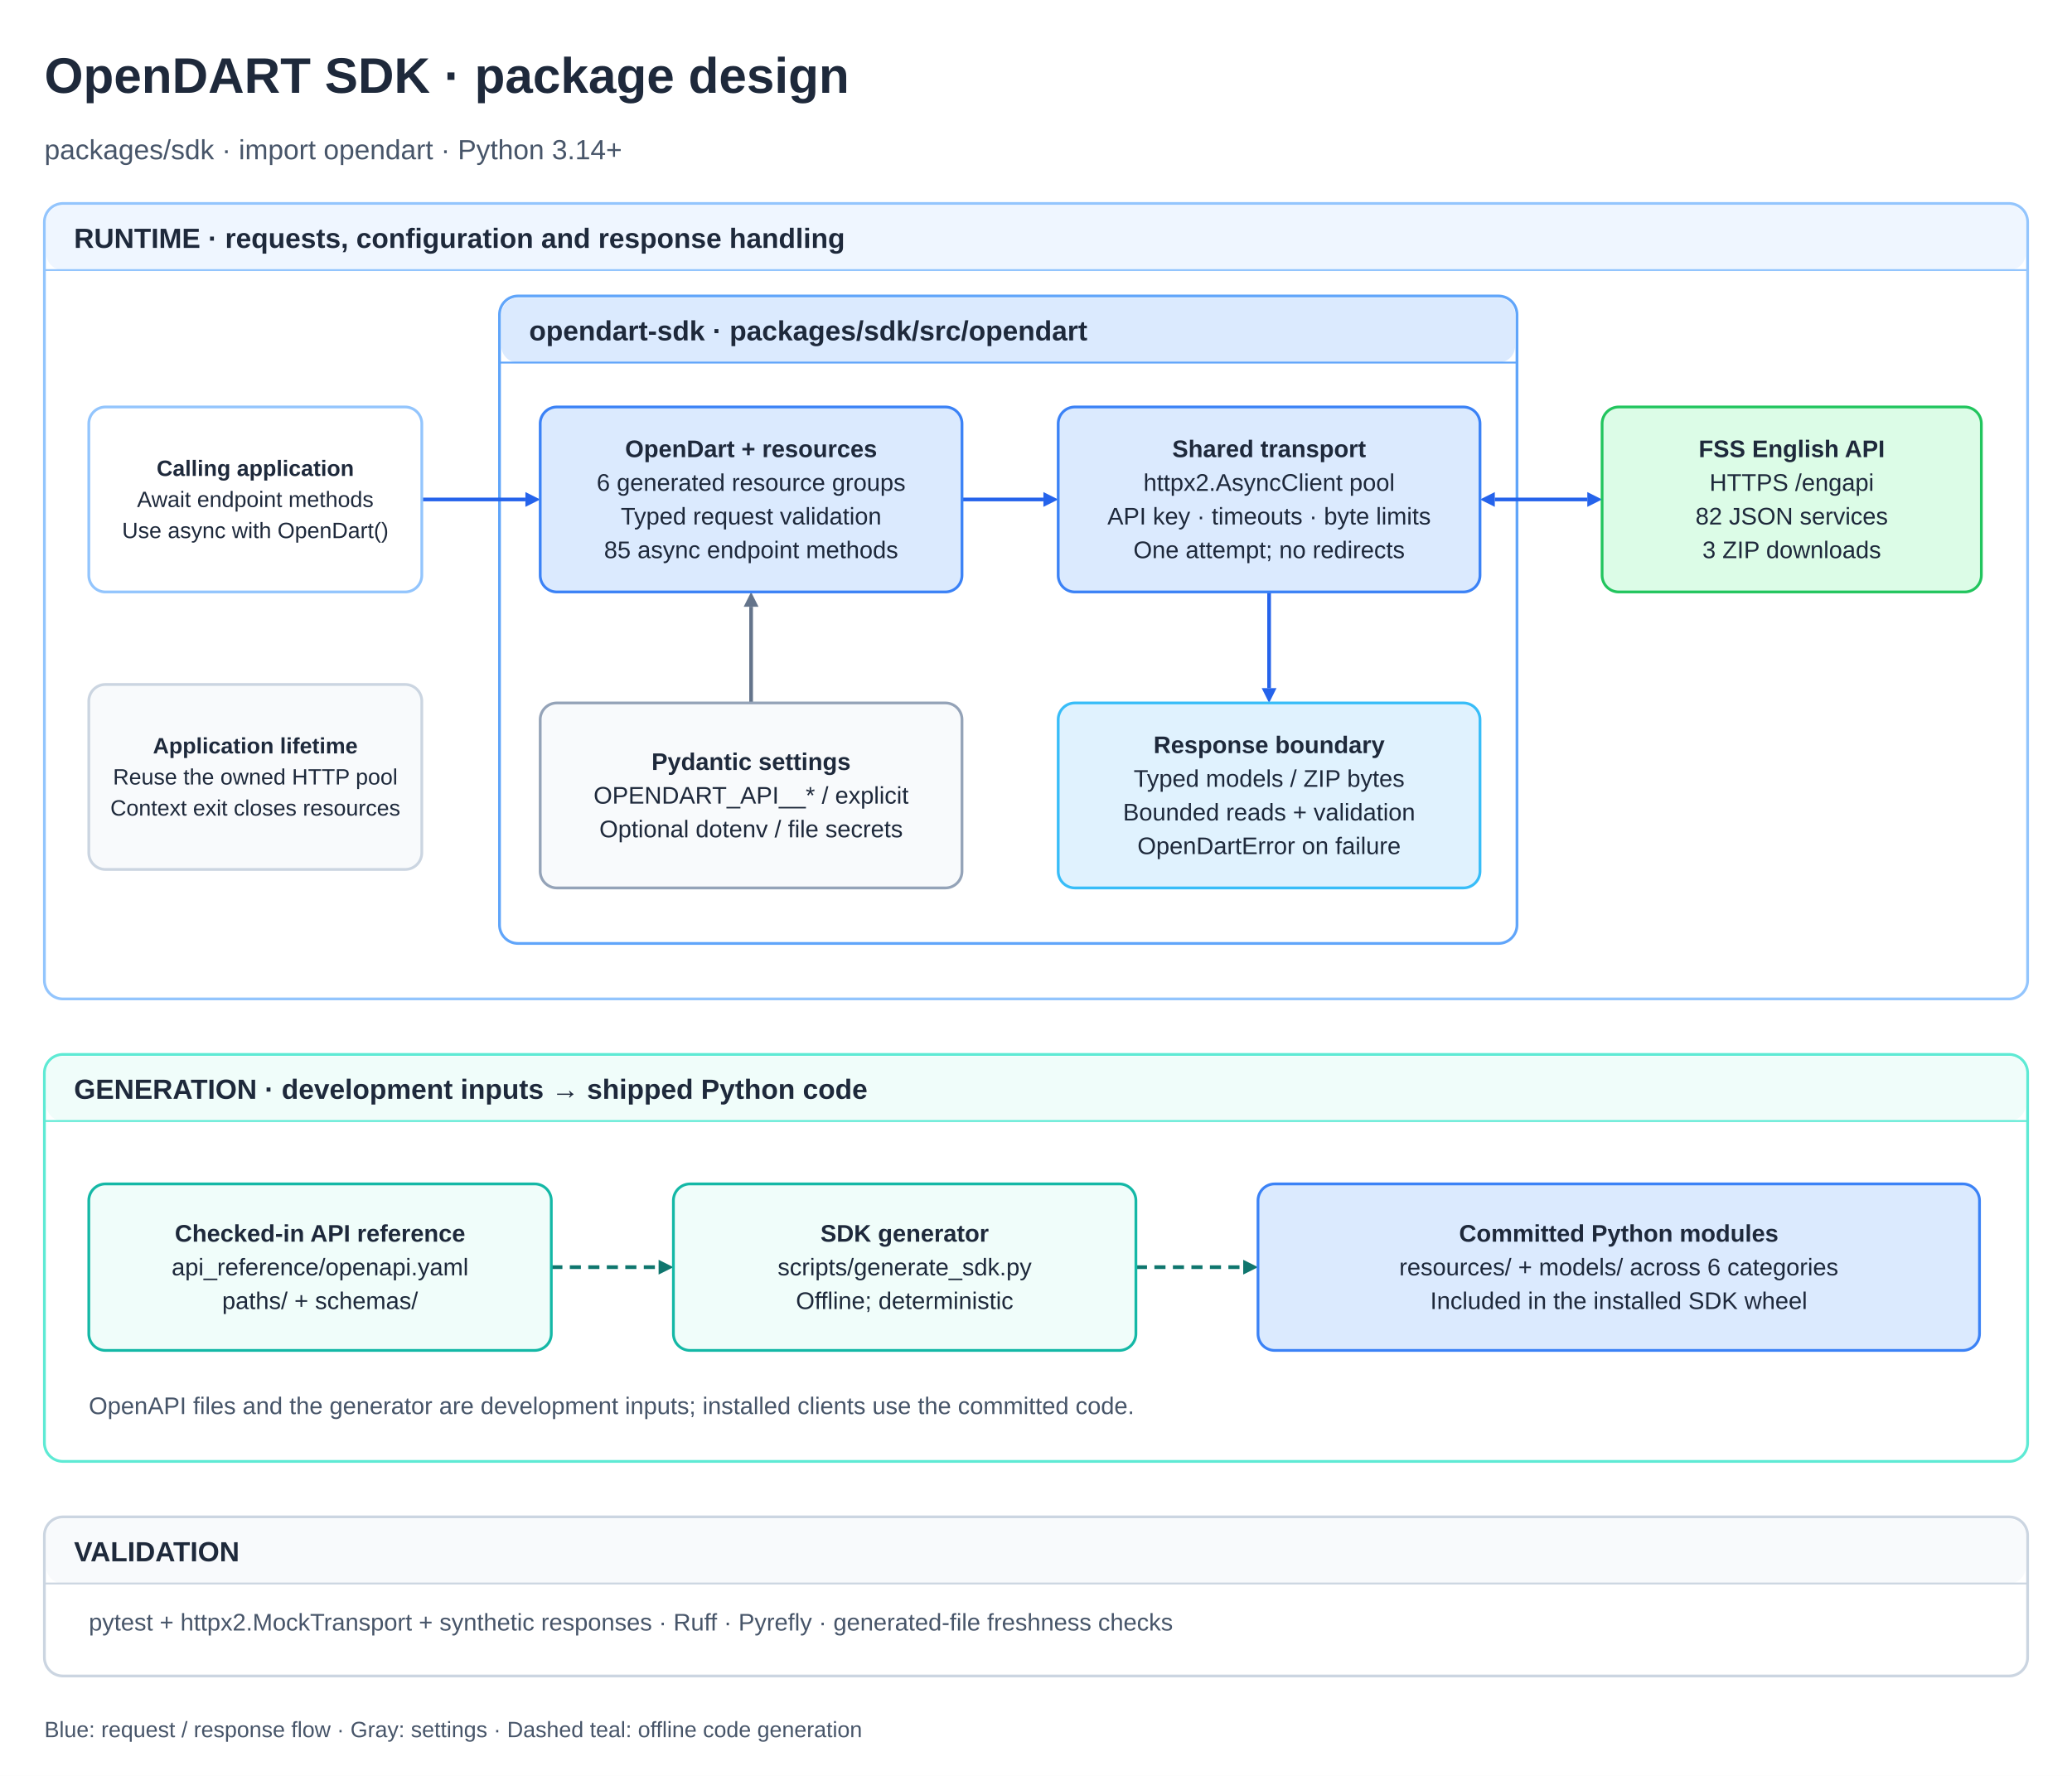
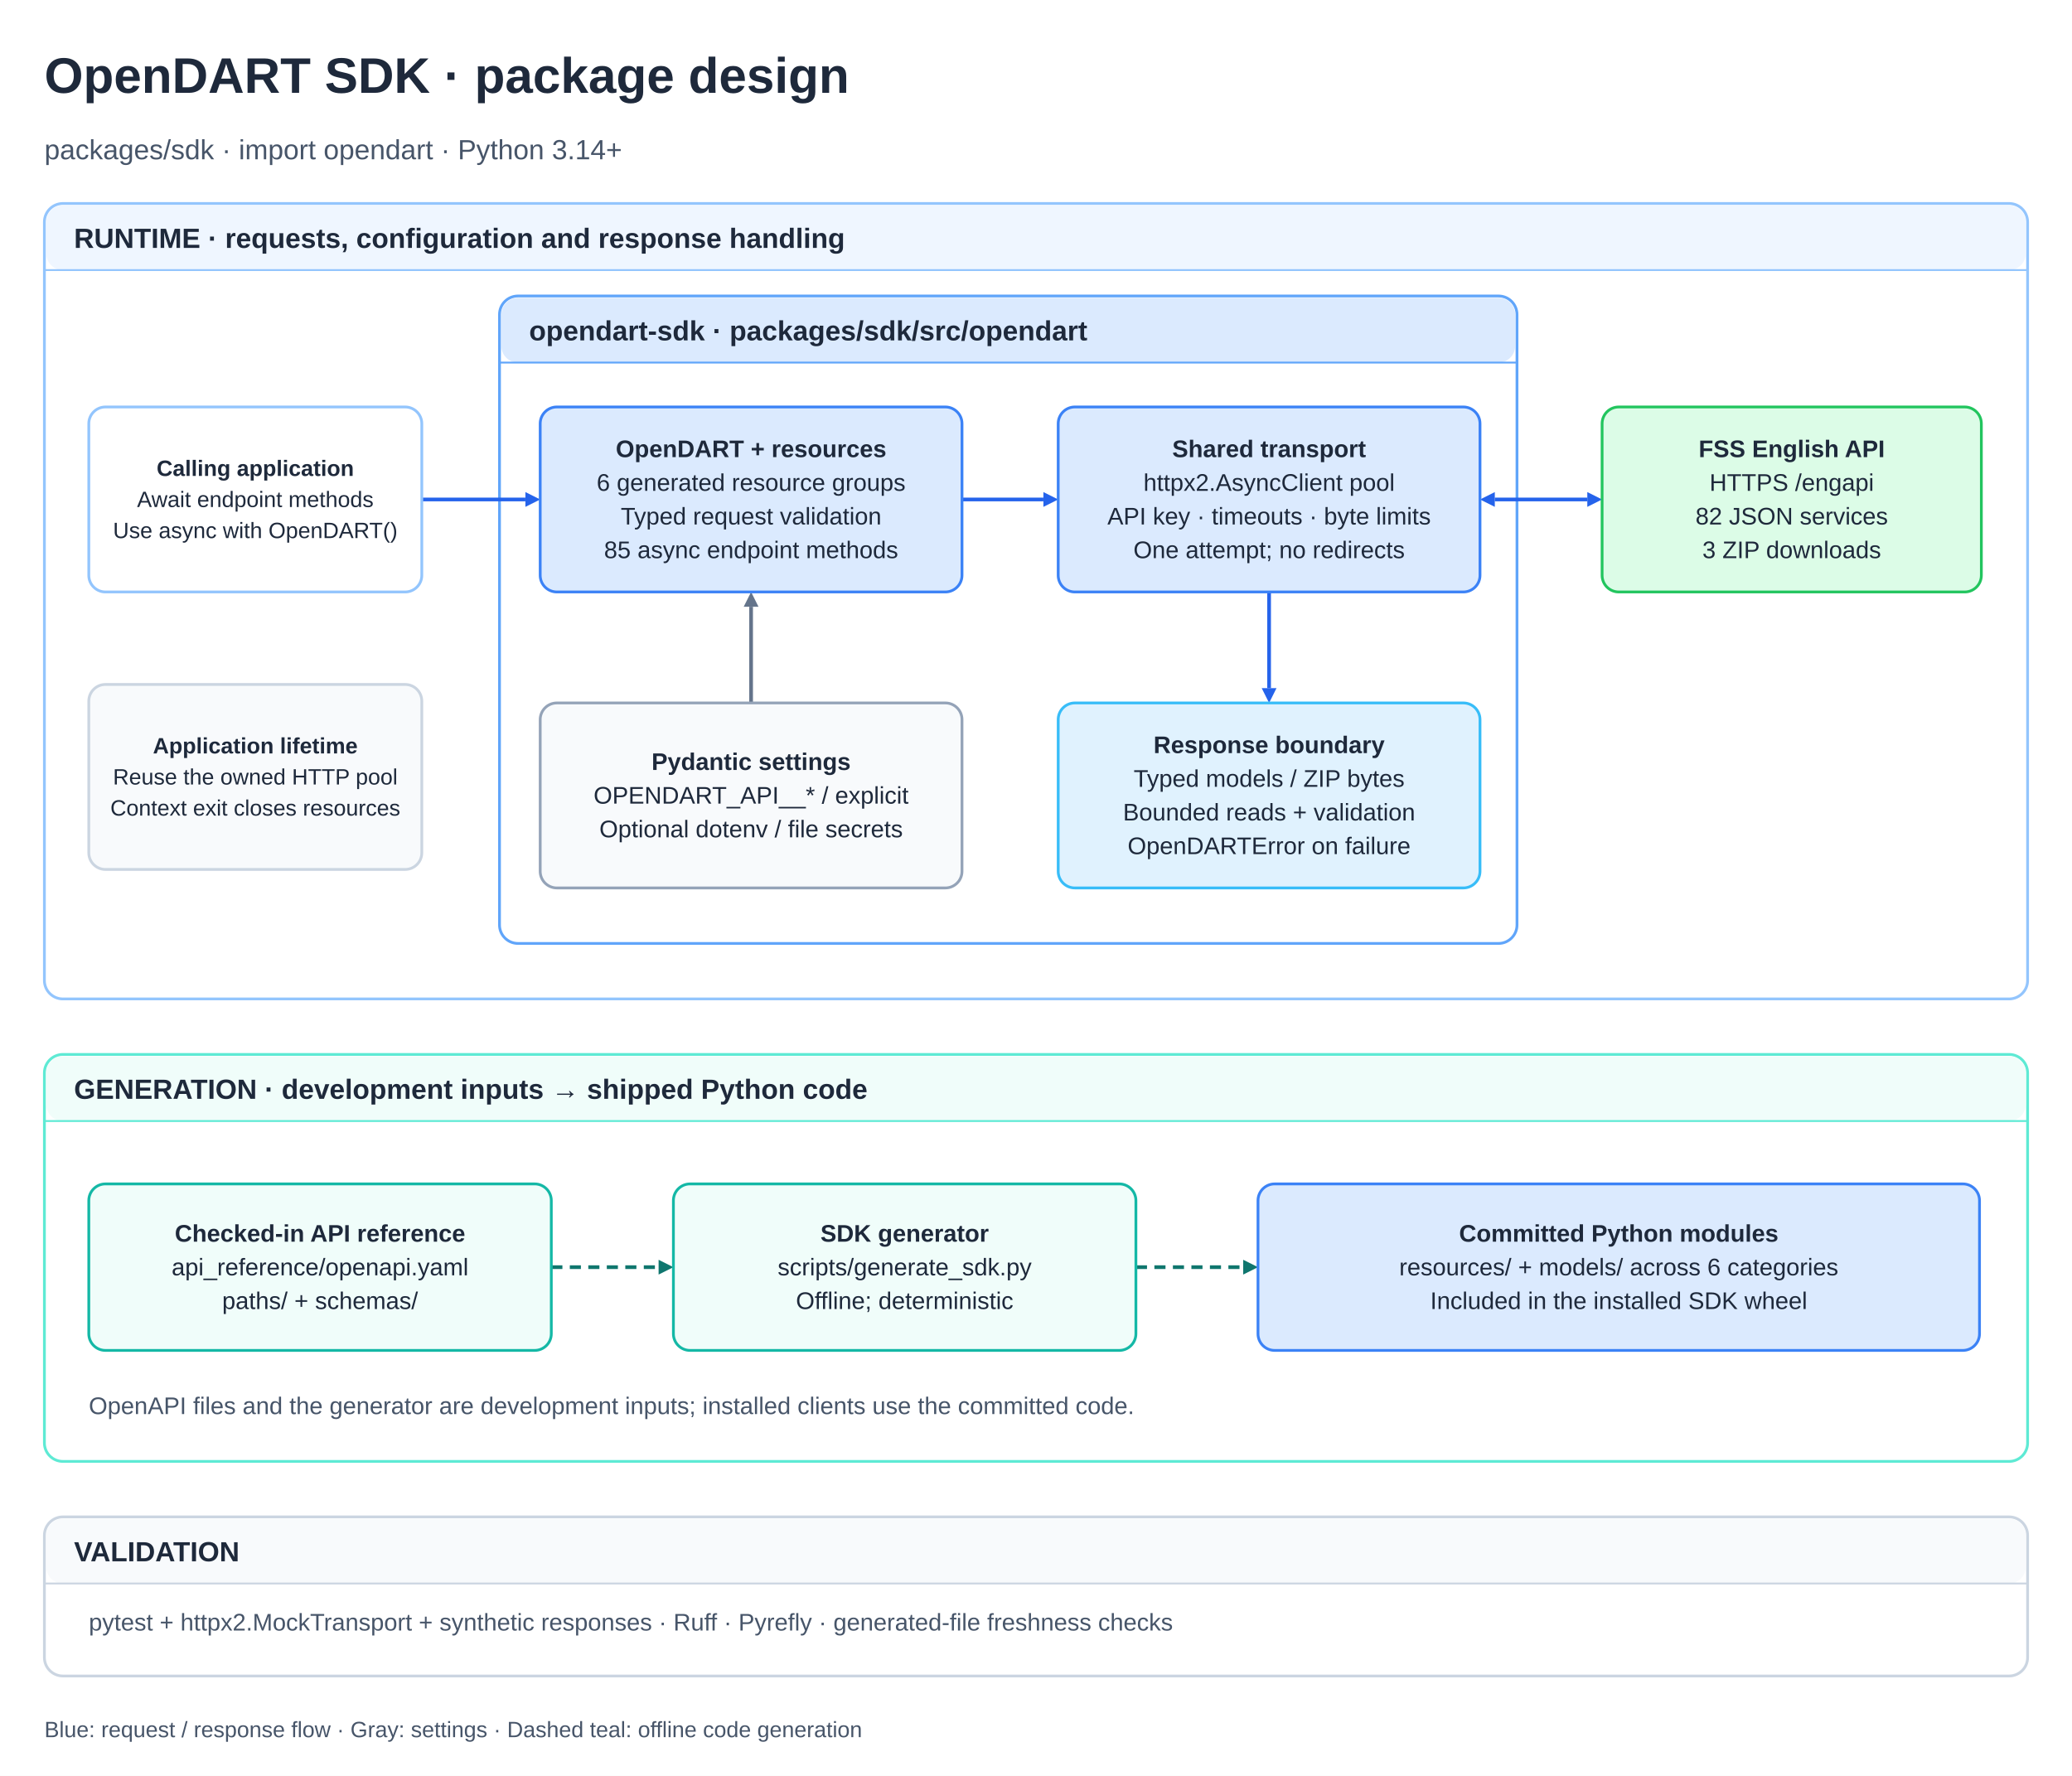
- <svg xmlns="http://www.w3.org/2000/svg" width="1120" height="960" viewBox="0 0 1120 960" role="img" aria-labelledby="diagram-title diagram-description" content="&lt;mxfile host=&quot;app.diagrams.net&quot; type=&quot;device&quot;&gt;&lt;diagram id=&quot;sdk-architecture&quot; name=&quot;SDK architecture&quot;&gt;&lt;mxGraphModel dx=&quot;1120&quot; dy=&quot;960&quot; grid=&quot;1&quot; gridSize=&quot;10&quot; guides=&quot;1&quot; tooltips=&quot;1&quot; connect=&quot;1&quot; arrows=&quot;1&quot; fold=&quot;1&quot; page=&quot;0&quot; pageScale=&quot;1&quot; pageWidth=&quot;1120&quot; pageHeight=&quot;960&quot; math=&quot;0&quot; shadow=&quot;0&quot; background=&quot;#ffffff&quot; adaptiveColors=&quot;auto&quot;&gt;&lt;root&gt;&lt;mxCell id=&quot;0&quot; /&gt;&lt;mxCell id=&quot;1&quot; parent=&quot;0&quot; /&gt;&lt;mxCell id=&quot;title&quot; value=&quot;OpenDART SDK · package design&quot; style=&quot;rounded=1;whiteSpace=wrap;html=1;fontFamily=Arial;fontSize=27;fontColor=#1e293b;strokeWidth=1.5;spacing=12;fillColor=#ffffff;strokeColor=#cbd5e1;fillColor=none;strokeColor=none;align=left;spacing=0;fontStyle=1;&quot; vertex=&quot;1&quot; parent=&quot;1&quot;&gt;&lt;mxGeometry x=&quot;24&quot; y=&quot;22&quot; width=&quot;1072&quot; height=&quot;38&quot; as=&quot;geometry&quot; /&gt;&lt;/mxCell&gt;&lt;mxCell id=&quot;subtitle&quot; value=&quot;packages/sdk · import opendart · Python 3.14+&quot; style=&quot;rounded=1;whiteSpace=wrap;html=1;fontFamily=Arial;fontSize=15;fontColor=#1e293b;strokeWidth=1.5;spacing=12;fillColor=#ffffff;strokeColor=#cbd5e1;fillColor=none;strokeColor=none;align=left;spacing=0;&quot; vertex=&quot;1&quot; parent=&quot;1&quot;&gt;&lt;mxGeometry x=&quot;24&quot; y=&quot;68&quot; width=&quot;1072&quot; height=&quot;26&quot; as=&quot;geometry&quot; /&gt;&lt;/mxCell&gt;&lt;mxCell id=&quot;runtime&quot; value=&quot;RUNTIME · requests, configuration and response handling&quot; style=&quot;rounded=1;whiteSpace=wrap;html=1;fontFamily=Arial;fontSize=15;fontColor=#1e293b;strokeWidth=1.5;spacing=12;fillColor=#eff6ff;strokeColor=#93c5fd;shape=swimlane;startSize=36;horizontal=1;align=left;spacingLeft=16;fontStyle=1;collapsible=0;pointerEvents=0;swimlaneFillColor=#ffffff;&quot; vertex=&quot;1&quot; parent=&quot;1&quot;&gt;&lt;mxGeometry x=&quot;24&quot; y=&quot;110&quot; width=&quot;1072&quot; height=&quot;430&quot; as=&quot;geometry&quot; /&gt;&lt;/mxCell&gt;&lt;mxCell id=&quot;package&quot; value=&quot;opendart-sdk · packages/sdk/src/opendart&quot; style=&quot;rounded=1;whiteSpace=wrap;html=1;fontFamily=Arial;fontSize=15;fontColor=#1e293b;strokeWidth=1.5;spacing=12;fillColor=#dbeafe;strokeColor=#60a5fa;shape=swimlane;startSize=36;horizontal=1;align=left;spacingLeft=16;fontStyle=1;collapsible=0;pointerEvents=0;swimlaneFillColor=#ffffff;&quot; vertex=&quot;1&quot; parent=&quot;runtime&quot;&gt;&lt;mxGeometry x=&quot;246&quot; y=&quot;50&quot; width=&quot;550&quot; height=&quot;350&quot; as=&quot;geometry&quot; /&gt;&lt;/mxCell&gt;&lt;mxCell id=&quot;application&quot; value=&quot;&amp;lt;b&amp;gt;Calling application&amp;lt;/b&amp;gt;&amp;lt;br&amp;gt;Await endpoint methods&amp;lt;br&amp;gt;Use async with OpenDart()&quot; style=&quot;rounded=1;whiteSpace=wrap;html=1;fontFamily=Arial;fontSize=12;fontColor=#1e293b;strokeWidth=1.5;spacing=12;fillColor=#ffffff;strokeColor=#93c5fd;&quot; vertex=&quot;1&quot; parent=&quot;runtime&quot;&gt;&lt;mxGeometry x=&quot;24&quot; y=&quot;110&quot; width=&quot;180&quot; height=&quot;100&quot; as=&quot;geometry&quot; /&gt;&lt;/mxCell&gt;&lt;mxCell id=&quot;client&quot; value=&quot;&amp;lt;b&amp;gt;OpenDart + resources&amp;lt;/b&amp;gt;&amp;lt;br&amp;gt;6 generated resource groups&amp;lt;br&amp;gt;Typed request validation&amp;lt;br&amp;gt;85 async endpoint methods&quot; style=&quot;rounded=1;whiteSpace=wrap;html=1;fontFamily=Arial;fontSize=13;fontColor=#1e293b;strokeWidth=1.5;spacing=12;fillColor=#dbeafe;strokeColor=#3b82f6;&quot; vertex=&quot;1&quot; parent=&quot;package&quot;&gt;&lt;mxGeometry x=&quot;22&quot; y=&quot;60&quot; width=&quot;228&quot; height=&quot;100&quot; as=&quot;geometry&quot; /&gt;&lt;/mxCell&gt;&lt;mxCell id=&quot;transport&quot; value=&quot;&amp;lt;b&amp;gt;Shared transport&amp;lt;/b&amp;gt;&amp;lt;br&amp;gt;httpx2.AsyncClient pool&amp;lt;br&amp;gt;API key · timeouts · byte limits&amp;lt;br&amp;gt;One attempt; no redirects&quot; style=&quot;rounded=1;whiteSpace=wrap;html=1;fontFamily=Arial;fontSize=13;fontColor=#1e293b;strokeWidth=1.5;spacing=12;fillColor=#dbeafe;strokeColor=#3b82f6;&quot; vertex=&quot;1&quot; parent=&quot;package&quot;&gt;&lt;mxGeometry x=&quot;302&quot; y=&quot;60&quot; width=&quot;228&quot; height=&quot;100&quot; as=&quot;geometry&quot; /&gt;&lt;/mxCell&gt;&lt;mxCell id=&quot;api&quot; value=&quot;&amp;lt;b&amp;gt;FSS English API&amp;lt;/b&amp;gt;&amp;lt;br&amp;gt;HTTPS /engapi&amp;lt;br&amp;gt;82 JSON services&amp;lt;br&amp;gt;3 ZIP downloads&quot; style=&quot;rounded=1;whiteSpace=wrap;html=1;fontFamily=Arial;fontSize=13;fontColor=#1e293b;strokeWidth=1.5;spacing=12;fillColor=#dcfce7;strokeColor=#22c55e;&quot; vertex=&quot;1&quot; parent=&quot;runtime&quot;&gt;&lt;mxGeometry x=&quot;842&quot; y=&quot;110&quot; width=&quot;205&quot; height=&quot;100&quot; as=&quot;geometry&quot; /&gt;&lt;/mxCell&gt;&lt;mxCell id=&quot;settings&quot; value=&quot;&amp;lt;b&amp;gt;Pydantic settings&amp;lt;/b&amp;gt;&amp;lt;br&amp;gt;OPENDART_API__* / explicit&amp;lt;br&amp;gt;Optional dotenv / file secrets&quot; style=&quot;rounded=1;whiteSpace=wrap;html=1;fontFamily=Arial;fontSize=13;fontColor=#1e293b;strokeWidth=1.5;spacing=12;fillColor=#f8fafc;strokeColor=#94a3b8;&quot; vertex=&quot;1&quot; parent=&quot;package&quot;&gt;&lt;mxGeometry x=&quot;22&quot; y=&quot;220&quot; width=&quot;228&quot; height=&quot;100&quot; as=&quot;geometry&quot; /&gt;&lt;/mxCell&gt;&lt;mxCell id=&quot;response&quot; value=&quot;&amp;lt;b&amp;gt;Response boundary&amp;lt;/b&amp;gt;&amp;lt;br&amp;gt;Typed models / ZIP bytes&amp;lt;br&amp;gt;Bounded reads + validation&amp;lt;br&amp;gt;OpenDartError on failure&quot; style=&quot;rounded=1;whiteSpace=wrap;html=1;fontFamily=Arial;fontSize=13;fontColor=#1e293b;strokeWidth=1.5;spacing=12;fillColor=#e0f2fe;strokeColor=#38bdf8;&quot; vertex=&quot;1&quot; parent=&quot;package&quot;&gt;&lt;mxGeometry x=&quot;302&quot; y=&quot;220&quot; width=&quot;228&quot; height=&quot;100&quot; as=&quot;geometry&quot; /&gt;&lt;/mxCell&gt;&lt;mxCell id=&quot;lifetime&quot; value=&quot;&amp;lt;b&amp;gt;Application lifetime&amp;lt;/b&amp;gt;&amp;lt;br&amp;gt;Reuse the owned HTTP pool&amp;lt;br&amp;gt;Context exit closes resources&quot; style=&quot;rounded=1;whiteSpace=wrap;html=1;fontFamily=Arial;fontSize=12;fontColor=#1e293b;strokeWidth=1.5;spacing=12;fillColor=#f8fafc;strokeColor=#cbd5e1;&quot; vertex=&quot;1&quot; parent=&quot;runtime&quot;&gt;&lt;mxGeometry x=&quot;24&quot; y=&quot;260&quot; width=&quot;180&quot; height=&quot;100&quot; as=&quot;geometry&quot; /&gt;&lt;/mxCell&gt;&lt;mxCell id=&quot;generation&quot; value=&quot;GENERATION · development inputs → shipped Python code&quot; style=&quot;rounded=1;whiteSpace=wrap;html=1;fontFamily=Arial;fontSize=15;fontColor=#1e293b;strokeWidth=1.5;spacing=12;fillColor=#f0fdfa;strokeColor=#5eead4;shape=swimlane;startSize=36;horizontal=1;align=left;spacingLeft=16;fontStyle=1;collapsible=0;pointerEvents=0;swimlaneFillColor=#ffffff;&quot; vertex=&quot;1&quot; parent=&quot;1&quot;&gt;&lt;mxGeometry x=&quot;24&quot; y=&quot;570&quot; width=&quot;1072&quot; height=&quot;220&quot; as=&quot;geometry&quot; /&gt;&lt;/mxCell&gt;&lt;mxCell id=&quot;reference&quot; value=&quot;&amp;lt;b&amp;gt;Checked-in API reference&amp;lt;/b&amp;gt;&amp;lt;br&amp;gt;api_reference/openapi.yaml&amp;lt;br&amp;gt;paths/ + schemas/&quot; style=&quot;rounded=1;whiteSpace=wrap;html=1;fontFamily=Arial;fontSize=13;fontColor=#1e293b;strokeWidth=1.5;spacing=12;fillColor=#f0fdfa;strokeColor=#14b8a6;&quot; vertex=&quot;1&quot; parent=&quot;generation&quot;&gt;&lt;mxGeometry x=&quot;24&quot; y=&quot;70&quot; width=&quot;250&quot; height=&quot;90&quot; as=&quot;geometry&quot; /&gt;&lt;/mxCell&gt;&lt;mxCell id=&quot;generator&quot; value=&quot;&amp;lt;b&amp;gt;SDK generator&amp;lt;/b&amp;gt;&amp;lt;br&amp;gt;scripts/generate_sdk.py&amp;lt;br&amp;gt;Offline; deterministic&quot; style=&quot;rounded=1;whiteSpace=wrap;html=1;fontFamily=Arial;fontSize=13;fontColor=#1e293b;strokeWidth=1.5;spacing=12;fillColor=#f0fdfa;strokeColor=#14b8a6;&quot; vertex=&quot;1&quot; parent=&quot;generation&quot;&gt;&lt;mxGeometry x=&quot;340&quot; y=&quot;70&quot; width=&quot;250&quot; height=&quot;90&quot; as=&quot;geometry&quot; /&gt;&lt;/mxCell&gt;&lt;mxCell id=&quot;generated&quot; value=&quot;&amp;lt;b&amp;gt;Committed Python modules&amp;lt;/b&amp;gt;&amp;lt;br&amp;gt;resources/ + models/ across 6 categories&amp;lt;br&amp;gt;Included in the installed SDK wheel&quot; style=&quot;rounded=1;whiteSpace=wrap;html=1;fontFamily=Arial;fontSize=13;fontColor=#1e293b;strokeWidth=1.5;spacing=12;fillColor=#dbeafe;strokeColor=#3b82f6;&quot; vertex=&quot;1&quot; parent=&quot;generation&quot;&gt;&lt;mxGeometry x=&quot;656&quot; y=&quot;70&quot; width=&quot;390&quot; height=&quot;90&quot; as=&quot;geometry&quot; /&gt;&lt;/mxCell&gt;&lt;mxCell id=&quot;generation-note&quot; value=&quot;OpenAPI files and the generator are development inputs; installed clients use the committed code.&quot; style=&quot;rounded=1;whiteSpace=wrap;html=1;fontFamily=Arial;fontSize=13;fontColor=#1e293b;strokeWidth=1.5;spacing=12;fillColor=#ffffff;strokeColor=#cbd5e1;fillColor=none;strokeColor=none;align=left;spacing=0;&quot; vertex=&quot;1&quot; parent=&quot;generation&quot;&gt;&lt;mxGeometry x=&quot;24&quot; y=&quot;178&quot; width=&quot;1024&quot; height=&quot;24&quot; as=&quot;geometry&quot; /&gt;&lt;/mxCell&gt;&lt;mxCell id=&quot;validation&quot; value=&quot;VALIDATION&quot; style=&quot;rounded=1;whiteSpace=wrap;html=1;fontFamily=Arial;fontSize=15;fontColor=#1e293b;strokeWidth=1.5;spacing=12;fillColor=#f8fafc;strokeColor=#cbd5e1;shape=swimlane;startSize=36;horizontal=1;align=left;spacingLeft=16;fontStyle=1;collapsible=0;pointerEvents=0;swimlaneFillColor=#ffffff;&quot; vertex=&quot;1&quot; parent=&quot;1&quot;&gt;&lt;mxGeometry x=&quot;24&quot; y=&quot;820&quot; width=&quot;1072&quot; height=&quot;86&quot; as=&quot;geometry&quot; /&gt;&lt;/mxCell&gt;&lt;mxCell id=&quot;checks&quot; value=&quot;pytest + httpx2.MockTransport + synthetic responses · Ruff · Pyrefly · generated-file freshness checks&quot; style=&quot;rounded=1;whiteSpace=wrap;html=1;fontFamily=Arial;fontSize=13;fontColor=#1e293b;strokeWidth=1.5;spacing=12;fillColor=#ffffff;strokeColor=#cbd5e1;fillColor=none;strokeColor=none;align=left;spacing=0;&quot; vertex=&quot;1&quot; parent=&quot;validation&quot;&gt;&lt;mxGeometry x=&quot;24&quot; y=&quot;45&quot; width=&quot;1024&quot; height=&quot;24&quot; as=&quot;geometry&quot; /&gt;&lt;/mxCell&gt;&lt;mxCell id=&quot;legend&quot; value=&quot;Blue: request / response flow · Gray: settings · Dashed teal: offline code generation&quot; style=&quot;rounded=1;whiteSpace=wrap;html=1;fontFamily=Arial;fontSize=12;fontColor=#1e293b;strokeWidth=1.5;spacing=12;fillColor=#ffffff;strokeColor=#cbd5e1;fillColor=none;strokeColor=none;align=left;spacing=0;&quot; vertex=&quot;1&quot; parent=&quot;1&quot;&gt;&lt;mxGeometry x=&quot;24&quot; y=&quot;924&quot; width=&quot;1072&quot; height=&quot;22&quot; as=&quot;geometry&quot; /&gt;&lt;/mxCell&gt;&lt;mxCell id=&quot;edge-0&quot; style=&quot;edgeStyle=orthogonalEdgeStyle;rounded=1;html=1;strokeWidth=2;strokeColor=#2563eb;endArrow=block;endFill=1;exitX=1;exitY=0.5;entryX=0;entryY=0.5;exitPerimeter=0;entryPerimeter=0;defaultLabelBackgroundColor=gap;&quot; edge=&quot;1&quot; parent=&quot;runtime&quot; source=&quot;application&quot; target=&quot;client&quot;&gt;&lt;mxGeometry relative=&quot;1&quot; as=&quot;geometry&quot; /&gt;&lt;/mxCell&gt;&lt;mxCell id=&quot;edge-1&quot; style=&quot;edgeStyle=orthogonalEdgeStyle;rounded=1;html=1;strokeWidth=2;strokeColor=#2563eb;endArrow=block;endFill=1;exitX=1;exitY=0.5;entryX=0;entryY=0.5;exitPerimeter=0;entryPerimeter=0;defaultLabelBackgroundColor=gap;&quot; edge=&quot;1&quot; parent=&quot;package&quot; source=&quot;client&quot; target=&quot;transport&quot;&gt;&lt;mxGeometry relative=&quot;1&quot; as=&quot;geometry&quot; /&gt;&lt;/mxCell&gt;&lt;mxCell id=&quot;edge-2&quot; style=&quot;edgeStyle=orthogonalEdgeStyle;rounded=1;html=1;strokeWidth=2;strokeColor=#2563eb;endArrow=block;endFill=1;exitX=1;exitY=0.5;entryX=0;entryY=0.5;exitPerimeter=0;entryPerimeter=0;defaultLabelBackgroundColor=gap;startArrow=block;startFill=1;&quot; edge=&quot;1&quot; parent=&quot;runtime&quot; source=&quot;transport&quot; target=&quot;api&quot;&gt;&lt;mxGeometry relative=&quot;1&quot; as=&quot;geometry&quot; /&gt;&lt;/mxCell&gt;&lt;mxCell id=&quot;edge-3&quot; style=&quot;edgeStyle=orthogonalEdgeStyle;rounded=1;html=1;strokeWidth=2;strokeColor=#2563eb;endArrow=block;endFill=1;exitX=0.5;exitY=1;entryX=0.5;entryY=0;exitPerimeter=0;entryPerimeter=0;defaultLabelBackgroundColor=gap;&quot; edge=&quot;1&quot; parent=&quot;package&quot; source=&quot;transport&quot; target=&quot;response&quot;&gt;&lt;mxGeometry relative=&quot;1&quot; as=&quot;geometry&quot; /&gt;&lt;/mxCell&gt;&lt;mxCell id=&quot;edge-4&quot; style=&quot;edgeStyle=orthogonalEdgeStyle;rounded=1;html=1;strokeWidth=2;strokeColor=#64748b;endArrow=block;endFill=1;exitX=0.5;exitY=0;entryX=0.5;entryY=1;exitPerimeter=0;entryPerimeter=0;defaultLabelBackgroundColor=gap;&quot; edge=&quot;1&quot; parent=&quot;package&quot; source=&quot;settings&quot; target=&quot;client&quot;&gt;&lt;mxGeometry relative=&quot;1&quot; as=&quot;geometry&quot; /&gt;&lt;/mxCell&gt;&lt;mxCell id=&quot;edge-5&quot; style=&quot;edgeStyle=orthogonalEdgeStyle;rounded=1;html=1;strokeWidth=2;strokeColor=#0f766e;endArrow=block;endFill=1;exitX=1;exitY=0.5;entryX=0;entryY=0.5;exitPerimeter=0;entryPerimeter=0;defaultLabelBackgroundColor=gap;dashed=1;dashPattern=6 4;&quot; edge=&quot;1&quot; parent=&quot;generation&quot; source=&quot;reference&quot; target=&quot;generator&quot;&gt;&lt;mxGeometry relative=&quot;1&quot; as=&quot;geometry&quot; /&gt;&lt;/mxCell&gt;&lt;mxCell id=&quot;edge-6&quot; style=&quot;edgeStyle=orthogonalEdgeStyle;rounded=1;html=1;strokeWidth=2;strokeColor=#0f766e;endArrow=block;endFill=1;exitX=1;exitY=0.5;entryX=0;entryY=0.5;exitPerimeter=0;entryPerimeter=0;defaultLabelBackgroundColor=gap;dashed=1;dashPattern=6 4;&quot; edge=&quot;1&quot; parent=&quot;generation&quot; source=&quot;generator&quot; target=&quot;generated&quot;&gt;&lt;mxGeometry relative=&quot;1&quot; as=&quot;geometry&quot; /&gt;&lt;/mxCell&gt;&lt;/root&gt;&lt;/mxGraphModel&gt;&lt;/diagram&gt;&lt;/mxfile&gt;">
+ <svg xmlns="http://www.w3.org/2000/svg" width="1120" height="960" viewBox="0 0 1120 960" role="img" aria-labelledby="diagram-title diagram-description" content="&lt;mxfile host=&quot;app.diagrams.net&quot; type=&quot;device&quot;&gt;&lt;diagram id=&quot;sdk-architecture&quot; name=&quot;SDK architecture&quot;&gt;&lt;mxGraphModel dx=&quot;1120&quot; dy=&quot;960&quot; grid=&quot;1&quot; gridSize=&quot;10&quot; guides=&quot;1&quot; tooltips=&quot;1&quot; connect=&quot;1&quot; arrows=&quot;1&quot; fold=&quot;1&quot; page=&quot;0&quot; pageScale=&quot;1&quot; pageWidth=&quot;1120&quot; pageHeight=&quot;960&quot; math=&quot;0&quot; shadow=&quot;0&quot; background=&quot;#ffffff&quot; adaptiveColors=&quot;auto&quot;&gt;&lt;root&gt;&lt;mxCell id=&quot;0&quot; /&gt;&lt;mxCell id=&quot;1&quot; parent=&quot;0&quot; /&gt;&lt;mxCell id=&quot;title&quot; value=&quot;OpenDART SDK · package design&quot; style=&quot;rounded=1;whiteSpace=wrap;html=1;fontFamily=Arial;fontSize=27;fontColor=#1e293b;strokeWidth=1.5;spacing=12;fillColor=#ffffff;strokeColor=#cbd5e1;fillColor=none;strokeColor=none;align=left;spacing=0;fontStyle=1;&quot; vertex=&quot;1&quot; parent=&quot;1&quot;&gt;&lt;mxGeometry x=&quot;24&quot; y=&quot;22&quot; width=&quot;1072&quot; height=&quot;38&quot; as=&quot;geometry&quot; /&gt;&lt;/mxCell&gt;&lt;mxCell id=&quot;subtitle&quot; value=&quot;packages/sdk · import opendart · Python 3.14+&quot; style=&quot;rounded=1;whiteSpace=wrap;html=1;fontFamily=Arial;fontSize=15;fontColor=#1e293b;strokeWidth=1.5;spacing=12;fillColor=#ffffff;strokeColor=#cbd5e1;fillColor=none;strokeColor=none;align=left;spacing=0;&quot; vertex=&quot;1&quot; parent=&quot;1&quot;&gt;&lt;mxGeometry x=&quot;24&quot; y=&quot;68&quot; width=&quot;1072&quot; height=&quot;26&quot; as=&quot;geometry&quot; /&gt;&lt;/mxCell&gt;&lt;mxCell id=&quot;runtime&quot; value=&quot;RUNTIME · requests, configuration and response handling&quot; style=&quot;rounded=1;whiteSpace=wrap;html=1;fontFamily=Arial;fontSize=15;fontColor=#1e293b;strokeWidth=1.5;spacing=12;fillColor=#eff6ff;strokeColor=#93c5fd;shape=swimlane;startSize=36;horizontal=1;align=left;spacingLeft=16;fontStyle=1;collapsible=0;pointerEvents=0;swimlaneFillColor=#ffffff;&quot; vertex=&quot;1&quot; parent=&quot;1&quot;&gt;&lt;mxGeometry x=&quot;24&quot; y=&quot;110&quot; width=&quot;1072&quot; height=&quot;430&quot; as=&quot;geometry&quot; /&gt;&lt;/mxCell&gt;&lt;mxCell id=&quot;package&quot; value=&quot;opendart-sdk · packages/sdk/src/opendart&quot; style=&quot;rounded=1;whiteSpace=wrap;html=1;fontFamily=Arial;fontSize=15;fontColor=#1e293b;strokeWidth=1.5;spacing=12;fillColor=#dbeafe;strokeColor=#60a5fa;shape=swimlane;startSize=36;horizontal=1;align=left;spacingLeft=16;fontStyle=1;collapsible=0;pointerEvents=0;swimlaneFillColor=#ffffff;&quot; vertex=&quot;1&quot; parent=&quot;runtime&quot;&gt;&lt;mxGeometry x=&quot;246&quot; y=&quot;50&quot; width=&quot;550&quot; height=&quot;350&quot; as=&quot;geometry&quot; /&gt;&lt;/mxCell&gt;&lt;mxCell id=&quot;application&quot; value=&quot;&amp;lt;b&amp;gt;Calling application&amp;lt;/b&amp;gt;&amp;lt;br&amp;gt;Await endpoint methods&amp;lt;br&amp;gt;Use async with OpenDART()&quot; style=&quot;rounded=1;whiteSpace=wrap;html=1;fontFamily=Arial;fontSize=12;fontColor=#1e293b;strokeWidth=1.5;spacing=12;fillColor=#ffffff;strokeColor=#93c5fd;&quot; vertex=&quot;1&quot; parent=&quot;runtime&quot;&gt;&lt;mxGeometry x=&quot;24&quot; y=&quot;110&quot; width=&quot;180&quot; height=&quot;100&quot; as=&quot;geometry&quot; /&gt;&lt;/mxCell&gt;&lt;mxCell id=&quot;client&quot; value=&quot;&amp;lt;b&amp;gt;OpenDART + resources&amp;lt;/b&amp;gt;&amp;lt;br&amp;gt;6 generated resource groups&amp;lt;br&amp;gt;Typed request validation&amp;lt;br&amp;gt;85 async endpoint methods&quot; style=&quot;rounded=1;whiteSpace=wrap;html=1;fontFamily=Arial;fontSize=13;fontColor=#1e293b;strokeWidth=1.5;spacing=12;fillColor=#dbeafe;strokeColor=#3b82f6;&quot; vertex=&quot;1&quot; parent=&quot;package&quot;&gt;&lt;mxGeometry x=&quot;22&quot; y=&quot;60&quot; width=&quot;228&quot; height=&quot;100&quot; as=&quot;geometry&quot; /&gt;&lt;/mxCell&gt;&lt;mxCell id=&quot;transport&quot; value=&quot;&amp;lt;b&amp;gt;Shared transport&amp;lt;/b&amp;gt;&amp;lt;br&amp;gt;httpx2.AsyncClient pool&amp;lt;br&amp;gt;API key · timeouts · byte limits&amp;lt;br&amp;gt;One attempt; no redirects&quot; style=&quot;rounded=1;whiteSpace=wrap;html=1;fontFamily=Arial;fontSize=13;fontColor=#1e293b;strokeWidth=1.5;spacing=12;fillColor=#dbeafe;strokeColor=#3b82f6;&quot; vertex=&quot;1&quot; parent=&quot;package&quot;&gt;&lt;mxGeometry x=&quot;302&quot; y=&quot;60&quot; width=&quot;228&quot; height=&quot;100&quot; as=&quot;geometry&quot; /&gt;&lt;/mxCell&gt;&lt;mxCell id=&quot;api&quot; value=&quot;&amp;lt;b&amp;gt;FSS English API&amp;lt;/b&amp;gt;&amp;lt;br&amp;gt;HTTPS /engapi&amp;lt;br&amp;gt;82 JSON services&amp;lt;br&amp;gt;3 ZIP downloads&quot; style=&quot;rounded=1;whiteSpace=wrap;html=1;fontFamily=Arial;fontSize=13;fontColor=#1e293b;strokeWidth=1.5;spacing=12;fillColor=#dcfce7;strokeColor=#22c55e;&quot; vertex=&quot;1&quot; parent=&quot;runtime&quot;&gt;&lt;mxGeometry x=&quot;842&quot; y=&quot;110&quot; width=&quot;205&quot; height=&quot;100&quot; as=&quot;geometry&quot; /&gt;&lt;/mxCell&gt;&lt;mxCell id=&quot;settings&quot; value=&quot;&amp;lt;b&amp;gt;Pydantic settings&amp;lt;/b&amp;gt;&amp;lt;br&amp;gt;OPENDART_API__* / explicit&amp;lt;br&amp;gt;Optional dotenv / file secrets&quot; style=&quot;rounded=1;whiteSpace=wrap;html=1;fontFamily=Arial;fontSize=13;fontColor=#1e293b;strokeWidth=1.5;spacing=12;fillColor=#f8fafc;strokeColor=#94a3b8;&quot; vertex=&quot;1&quot; parent=&quot;package&quot;&gt;&lt;mxGeometry x=&quot;22&quot; y=&quot;220&quot; width=&quot;228&quot; height=&quot;100&quot; as=&quot;geometry&quot; /&gt;&lt;/mxCell&gt;&lt;mxCell id=&quot;response&quot; value=&quot;&amp;lt;b&amp;gt;Response boundary&amp;lt;/b&amp;gt;&amp;lt;br&amp;gt;Typed models / ZIP bytes&amp;lt;br&amp;gt;Bounded reads + validation&amp;lt;br&amp;gt;OpenDARTError on failure&quot; style=&quot;rounded=1;whiteSpace=wrap;html=1;fontFamily=Arial;fontSize=13;fontColor=#1e293b;strokeWidth=1.5;spacing=12;fillColor=#e0f2fe;strokeColor=#38bdf8;&quot; vertex=&quot;1&quot; parent=&quot;package&quot;&gt;&lt;mxGeometry x=&quot;302&quot; y=&quot;220&quot; width=&quot;228&quot; height=&quot;100&quot; as=&quot;geometry&quot; /&gt;&lt;/mxCell&gt;&lt;mxCell id=&quot;lifetime&quot; value=&quot;&amp;lt;b&amp;gt;Application lifetime&amp;lt;/b&amp;gt;&amp;lt;br&amp;gt;Reuse the owned HTTP pool&amp;lt;br&amp;gt;Context exit closes resources&quot; style=&quot;rounded=1;whiteSpace=wrap;html=1;fontFamily=Arial;fontSize=12;fontColor=#1e293b;strokeWidth=1.5;spacing=12;fillColor=#f8fafc;strokeColor=#cbd5e1;&quot; vertex=&quot;1&quot; parent=&quot;runtime&quot;&gt;&lt;mxGeometry x=&quot;24&quot; y=&quot;260&quot; width=&quot;180&quot; height=&quot;100&quot; as=&quot;geometry&quot; /&gt;&lt;/mxCell&gt;&lt;mxCell id=&quot;generation&quot; value=&quot;GENERATION · development inputs → shipped Python code&quot; style=&quot;rounded=1;whiteSpace=wrap;html=1;fontFamily=Arial;fontSize=15;fontColor=#1e293b;strokeWidth=1.5;spacing=12;fillColor=#f0fdfa;strokeColor=#5eead4;shape=swimlane;startSize=36;horizontal=1;align=left;spacingLeft=16;fontStyle=1;collapsible=0;pointerEvents=0;swimlaneFillColor=#ffffff;&quot; vertex=&quot;1&quot; parent=&quot;1&quot;&gt;&lt;mxGeometry x=&quot;24&quot; y=&quot;570&quot; width=&quot;1072&quot; height=&quot;220&quot; as=&quot;geometry&quot; /&gt;&lt;/mxCell&gt;&lt;mxCell id=&quot;reference&quot; value=&quot;&amp;lt;b&amp;gt;Checked-in API reference&amp;lt;/b&amp;gt;&amp;lt;br&amp;gt;api_reference/openapi.yaml&amp;lt;br&amp;gt;paths/ + schemas/&quot; style=&quot;rounded=1;whiteSpace=wrap;html=1;fontFamily=Arial;fontSize=13;fontColor=#1e293b;strokeWidth=1.5;spacing=12;fillColor=#f0fdfa;strokeColor=#14b8a6;&quot; vertex=&quot;1&quot; parent=&quot;generation&quot;&gt;&lt;mxGeometry x=&quot;24&quot; y=&quot;70&quot; width=&quot;250&quot; height=&quot;90&quot; as=&quot;geometry&quot; /&gt;&lt;/mxCell&gt;&lt;mxCell id=&quot;generator&quot; value=&quot;&amp;lt;b&amp;gt;SDK generator&amp;lt;/b&amp;gt;&amp;lt;br&amp;gt;scripts/generate_sdk.py&amp;lt;br&amp;gt;Offline; deterministic&quot; style=&quot;rounded=1;whiteSpace=wrap;html=1;fontFamily=Arial;fontSize=13;fontColor=#1e293b;strokeWidth=1.5;spacing=12;fillColor=#f0fdfa;strokeColor=#14b8a6;&quot; vertex=&quot;1&quot; parent=&quot;generation&quot;&gt;&lt;mxGeometry x=&quot;340&quot; y=&quot;70&quot; width=&quot;250&quot; height=&quot;90&quot; as=&quot;geometry&quot; /&gt;&lt;/mxCell&gt;&lt;mxCell id=&quot;generated&quot; value=&quot;&amp;lt;b&amp;gt;Committed Python modules&amp;lt;/b&amp;gt;&amp;lt;br&amp;gt;resources/ + models/ across 6 categories&amp;lt;br&amp;gt;Included in the installed SDK wheel&quot; style=&quot;rounded=1;whiteSpace=wrap;html=1;fontFamily=Arial;fontSize=13;fontColor=#1e293b;strokeWidth=1.5;spacing=12;fillColor=#dbeafe;strokeColor=#3b82f6;&quot; vertex=&quot;1&quot; parent=&quot;generation&quot;&gt;&lt;mxGeometry x=&quot;656&quot; y=&quot;70&quot; width=&quot;390&quot; height=&quot;90&quot; as=&quot;geometry&quot; /&gt;&lt;/mxCell&gt;&lt;mxCell id=&quot;generation-note&quot; value=&quot;OpenAPI files and the generator are development inputs; installed clients use the committed code.&quot; style=&quot;rounded=1;whiteSpace=wrap;html=1;fontFamily=Arial;fontSize=13;fontColor=#1e293b;strokeWidth=1.5;spacing=12;fillColor=#ffffff;strokeColor=#cbd5e1;fillColor=none;strokeColor=none;align=left;spacing=0;&quot; vertex=&quot;1&quot; parent=&quot;generation&quot;&gt;&lt;mxGeometry x=&quot;24&quot; y=&quot;178&quot; width=&quot;1024&quot; height=&quot;24&quot; as=&quot;geometry&quot; /&gt;&lt;/mxCell&gt;&lt;mxCell id=&quot;validation&quot; value=&quot;VALIDATION&quot; style=&quot;rounded=1;whiteSpace=wrap;html=1;fontFamily=Arial;fontSize=15;fontColor=#1e293b;strokeWidth=1.5;spacing=12;fillColor=#f8fafc;strokeColor=#cbd5e1;shape=swimlane;startSize=36;horizontal=1;align=left;spacingLeft=16;fontStyle=1;collapsible=0;pointerEvents=0;swimlaneFillColor=#ffffff;&quot; vertex=&quot;1&quot; parent=&quot;1&quot;&gt;&lt;mxGeometry x=&quot;24&quot; y=&quot;820&quot; width=&quot;1072&quot; height=&quot;86&quot; as=&quot;geometry&quot; /&gt;&lt;/mxCell&gt;&lt;mxCell id=&quot;checks&quot; value=&quot;pytest + httpx2.MockTransport + synthetic responses · Ruff · Pyrefly · generated-file freshness checks&quot; style=&quot;rounded=1;whiteSpace=wrap;html=1;fontFamily=Arial;fontSize=13;fontColor=#1e293b;strokeWidth=1.5;spacing=12;fillColor=#ffffff;strokeColor=#cbd5e1;fillColor=none;strokeColor=none;align=left;spacing=0;&quot; vertex=&quot;1&quot; parent=&quot;validation&quot;&gt;&lt;mxGeometry x=&quot;24&quot; y=&quot;45&quot; width=&quot;1024&quot; height=&quot;24&quot; as=&quot;geometry&quot; /&gt;&lt;/mxCell&gt;&lt;mxCell id=&quot;legend&quot; value=&quot;Blue: request / response flow · Gray: settings · Dashed teal: offline code generation&quot; style=&quot;rounded=1;whiteSpace=wrap;html=1;fontFamily=Arial;fontSize=12;fontColor=#1e293b;strokeWidth=1.5;spacing=12;fillColor=#ffffff;strokeColor=#cbd5e1;fillColor=none;strokeColor=none;align=left;spacing=0;&quot; vertex=&quot;1&quot; parent=&quot;1&quot;&gt;&lt;mxGeometry x=&quot;24&quot; y=&quot;924&quot; width=&quot;1072&quot; height=&quot;22&quot; as=&quot;geometry&quot; /&gt;&lt;/mxCell&gt;&lt;mxCell id=&quot;edge-0&quot; style=&quot;edgeStyle=orthogonalEdgeStyle;rounded=1;html=1;strokeWidth=2;strokeColor=#2563eb;endArrow=block;endFill=1;exitX=1;exitY=0.5;entryX=0;entryY=0.5;exitPerimeter=0;entryPerimeter=0;defaultLabelBackgroundColor=gap;&quot; edge=&quot;1&quot; parent=&quot;runtime&quot; source=&quot;application&quot; target=&quot;client&quot;&gt;&lt;mxGeometry relative=&quot;1&quot; as=&quot;geometry&quot; /&gt;&lt;/mxCell&gt;&lt;mxCell id=&quot;edge-1&quot; style=&quot;edgeStyle=orthogonalEdgeStyle;rounded=1;html=1;strokeWidth=2;strokeColor=#2563eb;endArrow=block;endFill=1;exitX=1;exitY=0.5;entryX=0;entryY=0.5;exitPerimeter=0;entryPerimeter=0;defaultLabelBackgroundColor=gap;&quot; edge=&quot;1&quot; parent=&quot;package&quot; source=&quot;client&quot; target=&quot;transport&quot;&gt;&lt;mxGeometry relative=&quot;1&quot; as=&quot;geometry&quot; /&gt;&lt;/mxCell&gt;&lt;mxCell id=&quot;edge-2&quot; style=&quot;edgeStyle=orthogonalEdgeStyle;rounded=1;html=1;strokeWidth=2;strokeColor=#2563eb;endArrow=block;endFill=1;exitX=1;exitY=0.5;entryX=0;entryY=0.5;exitPerimeter=0;entryPerimeter=0;defaultLabelBackgroundColor=gap;startArrow=block;startFill=1;&quot; edge=&quot;1&quot; parent=&quot;runtime&quot; source=&quot;transport&quot; target=&quot;api&quot;&gt;&lt;mxGeometry relative=&quot;1&quot; as=&quot;geometry&quot; /&gt;&lt;/mxCell&gt;&lt;mxCell id=&quot;edge-3&quot; style=&quot;edgeStyle=orthogonalEdgeStyle;rounded=1;html=1;strokeWidth=2;strokeColor=#2563eb;endArrow=block;endFill=1;exitX=0.5;exitY=1;entryX=0.5;entryY=0;exitPerimeter=0;entryPerimeter=0;defaultLabelBackgroundColor=gap;&quot; edge=&quot;1&quot; parent=&quot;package&quot; source=&quot;transport&quot; target=&quot;response&quot;&gt;&lt;mxGeometry relative=&quot;1&quot; as=&quot;geometry&quot; /&gt;&lt;/mxCell&gt;&lt;mxCell id=&quot;edge-4&quot; style=&quot;edgeStyle=orthogonalEdgeStyle;rounded=1;html=1;strokeWidth=2;strokeColor=#64748b;endArrow=block;endFill=1;exitX=0.5;exitY=0;entryX=0.5;entryY=1;exitPerimeter=0;entryPerimeter=0;defaultLabelBackgroundColor=gap;&quot; edge=&quot;1&quot; parent=&quot;package&quot; source=&quot;settings&quot; target=&quot;client&quot;&gt;&lt;mxGeometry relative=&quot;1&quot; as=&quot;geometry&quot; /&gt;&lt;/mxCell&gt;&lt;mxCell id=&quot;edge-5&quot; style=&quot;edgeStyle=orthogonalEdgeStyle;rounded=1;html=1;strokeWidth=2;strokeColor=#0f766e;endArrow=block;endFill=1;exitX=1;exitY=0.5;entryX=0;entryY=0.5;exitPerimeter=0;entryPerimeter=0;defaultLabelBackgroundColor=gap;dashed=1;dashPattern=6 4;&quot; edge=&quot;1&quot; parent=&quot;generation&quot; source=&quot;reference&quot; target=&quot;generator&quot;&gt;&lt;mxGeometry relative=&quot;1&quot; as=&quot;geometry&quot; /&gt;&lt;/mxCell&gt;&lt;mxCell id=&quot;edge-6&quot; style=&quot;edgeStyle=orthogonalEdgeStyle;rounded=1;html=1;strokeWidth=2;strokeColor=#0f766e;endArrow=block;endFill=1;exitX=1;exitY=0.5;entryX=0;entryY=0.5;exitPerimeter=0;entryPerimeter=0;defaultLabelBackgroundColor=gap;dashed=1;dashPattern=6 4;&quot; edge=&quot;1&quot; parent=&quot;generation&quot; source=&quot;generator&quot; target=&quot;generated&quot;&gt;&lt;mxGeometry relative=&quot;1&quot; as=&quot;geometry&quot; /&gt;&lt;/mxCell&gt;&lt;/root&gt;&lt;/mxGraphModel&gt;&lt;/diagram&gt;&lt;/mxfile&gt;">
  <rect width="1120" height="960" fill="#ffffff" />
  <rect x="24" y="110" width="1072" height="430" rx="10" fill="#ffffff" stroke="#93c5fd" stroke-width="1.5" />
  <rect x="25" y="111" width="1070" height="35" rx="9" fill="#eff6ff" />
  <path d="M 24 146 H 1096" stroke="#93c5fd" stroke-width="1" />
  <text x="40" y="134" fill="#1e293b" font-family="Arial, Helvetica, sans-serif" font-size="15" font-weight="700">RUNTIME · requests, configuration and response handling</text>
  <rect x="270" y="160" width="550" height="350" rx="10" fill="#ffffff" stroke="#60a5fa" stroke-width="1.5" />
  <rect x="271" y="161" width="548" height="35" rx="9" fill="#dbeafe" />
  <path d="M 270 196 H 820" stroke="#60a5fa" stroke-width="1" />
  <text x="286" y="184" fill="#1e293b" font-family="Arial, Helvetica, sans-serif" font-size="15" font-weight="700">opendart-sdk · packages/sdk/src/opendart</text>
  <rect x="24" y="570" width="1072" height="220" rx="10" fill="#ffffff" stroke="#5eead4" stroke-width="1.5" />
  <rect x="25" y="571" width="1070" height="35" rx="9" fill="#f0fdfa" />
  <path d="M 24 606 H 1096" stroke="#5eead4" stroke-width="1" />
  <text x="40" y="594" fill="#1e293b" font-family="Arial, Helvetica, sans-serif" font-size="15" font-weight="700">GENERATION · development inputs → shipped Python code</text>
  <rect x="24" y="820" width="1072" height="86" rx="10" fill="#ffffff" stroke="#cbd5e1" stroke-width="1.5" />
  <rect x="25" y="821" width="1070" height="35" rx="9" fill="#f8fafc" />
  <path d="M 24 856 H 1096" stroke="#cbd5e1" stroke-width="1" />
  <text x="40" y="844" fill="#1e293b" font-family="Arial, Helvetica, sans-serif" font-size="15" font-weight="700">VALIDATION</text>
  <path d="M 228 270.0 L 284.0 270.0" fill="none" stroke="#2563eb" stroke-width="2" />
  <path d="M 292 270.0 L 284.0 274.0 L 284.0 266.0 Z" fill="#2563eb" />
  <path d="M 520 270.0 L 564.0 270.0" fill="none" stroke="#2563eb" stroke-width="2" />
  <path d="M 572 270.0 L 564.0 274.0 L 564.0 266.0 Z" fill="#2563eb" />
  <path d="M 808.0 270.0 L 858.0 270.0" fill="none" stroke="#2563eb" stroke-width="2" />
  <path d="M 866 270.0 L 858.0 274.0 L 858.0 266.0 Z" fill="#2563eb" />
  <path d="M 800 270.0 L 808.0 266.0 L 808.0 274.0 Z" fill="#2563eb" />
  <path d="M 686.0 320 L 686.0 372.0" fill="none" stroke="#2563eb" stroke-width="2" />
  <path d="M 686.0 380 L 682.0 372.0 L 690.0 372.0 Z" fill="#2563eb" />
  <path d="M 406.0 380 L 406.0 328.0" fill="none" stroke="#64748b" stroke-width="2" />
  <path d="M 406.0 320 L 410.0 328.0 L 402.0 328.0 Z" fill="#64748b" />
  <path d="M 298 685.0 L 356.0 685.0" fill="none" stroke="#0f766e" stroke-width="2" stroke-dasharray="6 4" />
  <path d="M 364 685.0 L 356.0 689.0 L 356.0 681.0 Z" fill="#0f766e" />
  <path d="M 614 685.0 L 672.0 685.0" fill="none" stroke="#0f766e" stroke-width="2" stroke-dasharray="6 4" />
  <path d="M 680 685.0 L 672.0 689.0 L 672.0 681.0 Z" fill="#0f766e" />
  <text x="24" y="50.18" text-anchor="start" font-family="Arial, Helvetica, sans-serif" font-size="27" fill="#1e293b" font-weight="700">OpenDART SDK · package design</text>
  <text x="24" y="86.1" text-anchor="start" font-family="Arial, Helvetica, sans-serif" font-size="15" fill="#475569">packages/sdk · import opendart · Python 3.14+</text>
  <rect x="48" y="220" width="180" height="100" rx="9" fill="#ffffff" stroke="#93c5fd" stroke-width="1.5" />
  <text x="138.0" y="257.28" text-anchor="middle" font-family="Arial, Helvetica, sans-serif" font-size="12" fill="#1e293b" font-weight="700">Calling application</text>
  <text x="138.0" y="274.08" text-anchor="middle" font-family="Arial, Helvetica, sans-serif" font-size="12" fill="#1e293b">Await endpoint methods</text>
-   <text x="138.0" y="290.88" text-anchor="middle" font-family="Arial, Helvetica, sans-serif" font-size="12" fill="#1e293b">Use async with OpenDart()</text>
+   <text x="138.0" y="290.88" text-anchor="middle" font-family="Arial, Helvetica, sans-serif" font-size="12" fill="#1e293b">Use async with OpenDART()</text>
  <rect x="292" y="220" width="228" height="100" rx="9" fill="#dbeafe" stroke="#3b82f6" stroke-width="1.5" />
-   <text x="406.0" y="247.12" text-anchor="middle" font-family="Arial, Helvetica, sans-serif" font-size="13" fill="#1e293b" font-weight="700">OpenDart + resources</text>
+   <text x="406.0" y="247.12" text-anchor="middle" font-family="Arial, Helvetica, sans-serif" font-size="13" fill="#1e293b" font-weight="700">OpenDART + resources</text>
  <text x="406.0" y="265.32" text-anchor="middle" font-family="Arial, Helvetica, sans-serif" font-size="13" fill="#1e293b">6 generated resource groups</text>
  <text x="406.0" y="283.52" text-anchor="middle" font-family="Arial, Helvetica, sans-serif" font-size="13" fill="#1e293b">Typed request validation</text>
  <text x="406.0" y="301.72" text-anchor="middle" font-family="Arial, Helvetica, sans-serif" font-size="13" fill="#1e293b">85 async endpoint methods</text>
  <rect x="572" y="220" width="228" height="100" rx="9" fill="#dbeafe" stroke="#3b82f6" stroke-width="1.5" />
  <text x="686.0" y="247.12" text-anchor="middle" font-family="Arial, Helvetica, sans-serif" font-size="13" fill="#1e293b" font-weight="700">Shared transport</text>
  <text x="686.0" y="265.32" text-anchor="middle" font-family="Arial, Helvetica, sans-serif" font-size="13" fill="#1e293b">httpx2.AsyncClient pool</text>
  <text x="686.0" y="283.52" text-anchor="middle" font-family="Arial, Helvetica, sans-serif" font-size="13" fill="#1e293b">API key · timeouts · byte limits</text>
  <text x="686.0" y="301.72" text-anchor="middle" font-family="Arial, Helvetica, sans-serif" font-size="13" fill="#1e293b">One attempt; no redirects</text>
  <rect x="866" y="220" width="205" height="100" rx="9" fill="#dcfce7" stroke="#22c55e" stroke-width="1.5" />
  <text x="968.5" y="247.12" text-anchor="middle" font-family="Arial, Helvetica, sans-serif" font-size="13" fill="#1e293b" font-weight="700">FSS English API</text>
  <text x="968.5" y="265.32" text-anchor="middle" font-family="Arial, Helvetica, sans-serif" font-size="13" fill="#1e293b">HTTPS /engapi</text>
  <text x="968.5" y="283.52" text-anchor="middle" font-family="Arial, Helvetica, sans-serif" font-size="13" fill="#1e293b">82 JSON services</text>
  <text x="968.5" y="301.72" text-anchor="middle" font-family="Arial, Helvetica, sans-serif" font-size="13" fill="#1e293b">3 ZIP downloads</text>
  <rect x="292" y="380" width="228" height="100" rx="9" fill="#f8fafc" stroke="#94a3b8" stroke-width="1.5" />
  <text x="406.0" y="416.22" text-anchor="middle" font-family="Arial, Helvetica, sans-serif" font-size="13" fill="#1e293b" font-weight="700">Pydantic settings</text>
  <text x="406.0" y="434.42" text-anchor="middle" font-family="Arial, Helvetica, sans-serif" font-size="13" fill="#1e293b">OPENDART_API__* / explicit</text>
  <text x="406.0" y="452.62" text-anchor="middle" font-family="Arial, Helvetica, sans-serif" font-size="13" fill="#1e293b">Optional dotenv / file secrets</text>
  <rect x="572" y="380" width="228" height="100" rx="9" fill="#e0f2fe" stroke="#38bdf8" stroke-width="1.5" />
  <text x="686.0" y="407.12" text-anchor="middle" font-family="Arial, Helvetica, sans-serif" font-size="13" fill="#1e293b" font-weight="700">Response boundary</text>
  <text x="686.0" y="425.32" text-anchor="middle" font-family="Arial, Helvetica, sans-serif" font-size="13" fill="#1e293b">Typed models / ZIP bytes</text>
  <text x="686.0" y="443.52" text-anchor="middle" font-family="Arial, Helvetica, sans-serif" font-size="13" fill="#1e293b">Bounded reads + validation</text>
-   <text x="686.0" y="461.72" text-anchor="middle" font-family="Arial, Helvetica, sans-serif" font-size="13" fill="#1e293b">OpenDartError on failure</text>
+   <text x="686.0" y="461.72" text-anchor="middle" font-family="Arial, Helvetica, sans-serif" font-size="13" fill="#1e293b">OpenDARTError on failure</text>
  <rect x="48" y="370" width="180" height="100" rx="9" fill="#f8fafc" stroke="#cbd5e1" stroke-width="1.5" />
  <text x="138.0" y="407.28" text-anchor="middle" font-family="Arial, Helvetica, sans-serif" font-size="12" fill="#1e293b" font-weight="700">Application lifetime</text>
  <text x="138.0" y="424.08" text-anchor="middle" font-family="Arial, Helvetica, sans-serif" font-size="12" fill="#1e293b">Reuse the owned HTTP pool</text>
  <text x="138.0" y="440.88" text-anchor="middle" font-family="Arial, Helvetica, sans-serif" font-size="12" fill="#1e293b">Context exit closes resources</text>
  <rect x="48" y="640" width="250" height="90" rx="9" fill="#f0fdfa" stroke="#14b8a6" stroke-width="1.5" />
  <text x="173.0" y="671.22" text-anchor="middle" font-family="Arial, Helvetica, sans-serif" font-size="13" fill="#1e293b" font-weight="700">Checked-in API reference</text>
  <text x="173.0" y="689.42" text-anchor="middle" font-family="Arial, Helvetica, sans-serif" font-size="13" fill="#1e293b">api_reference/openapi.yaml</text>
  <text x="173.0" y="707.62" text-anchor="middle" font-family="Arial, Helvetica, sans-serif" font-size="13" fill="#1e293b">paths/ + schemas/</text>
  <rect x="364" y="640" width="250" height="90" rx="9" fill="#f0fdfa" stroke="#14b8a6" stroke-width="1.5" />
  <text x="489.0" y="671.22" text-anchor="middle" font-family="Arial, Helvetica, sans-serif" font-size="13" fill="#1e293b" font-weight="700">SDK generator</text>
  <text x="489.0" y="689.42" text-anchor="middle" font-family="Arial, Helvetica, sans-serif" font-size="13" fill="#1e293b">scripts/generate_sdk.py</text>
  <text x="489.0" y="707.62" text-anchor="middle" font-family="Arial, Helvetica, sans-serif" font-size="13" fill="#1e293b">Offline; deterministic</text>
  <rect x="680" y="640" width="390" height="90" rx="9" fill="#dbeafe" stroke="#3b82f6" stroke-width="1.5" />
  <text x="875.0" y="671.22" text-anchor="middle" font-family="Arial, Helvetica, sans-serif" font-size="13" fill="#1e293b" font-weight="700">Committed Python modules</text>
  <text x="875.0" y="689.42" text-anchor="middle" font-family="Arial, Helvetica, sans-serif" font-size="13" fill="#1e293b">resources/ + models/ across 6 categories</text>
  <text x="875.0" y="707.62" text-anchor="middle" font-family="Arial, Helvetica, sans-serif" font-size="13" fill="#1e293b">Included in the installed SDK wheel</text>
  <text x="48" y="764.42" text-anchor="start" font-family="Arial, Helvetica, sans-serif" font-size="13" fill="#475569">OpenAPI files and the generator are development inputs; installed clients use the committed code.</text>
  <text x="48" y="881.42" text-anchor="start" font-family="Arial, Helvetica, sans-serif" font-size="13" fill="#475569">pytest + httpx2.MockTransport + synthetic responses · Ruff · Pyrefly · generated-file freshness checks</text>
  <text x="24" y="939.08" text-anchor="start" font-family="Arial, Helvetica, sans-serif" font-size="12" fill="#475569">Blue: request / response flow · Gray: settings · Dashed teal: offline code generation</text>
</svg>
